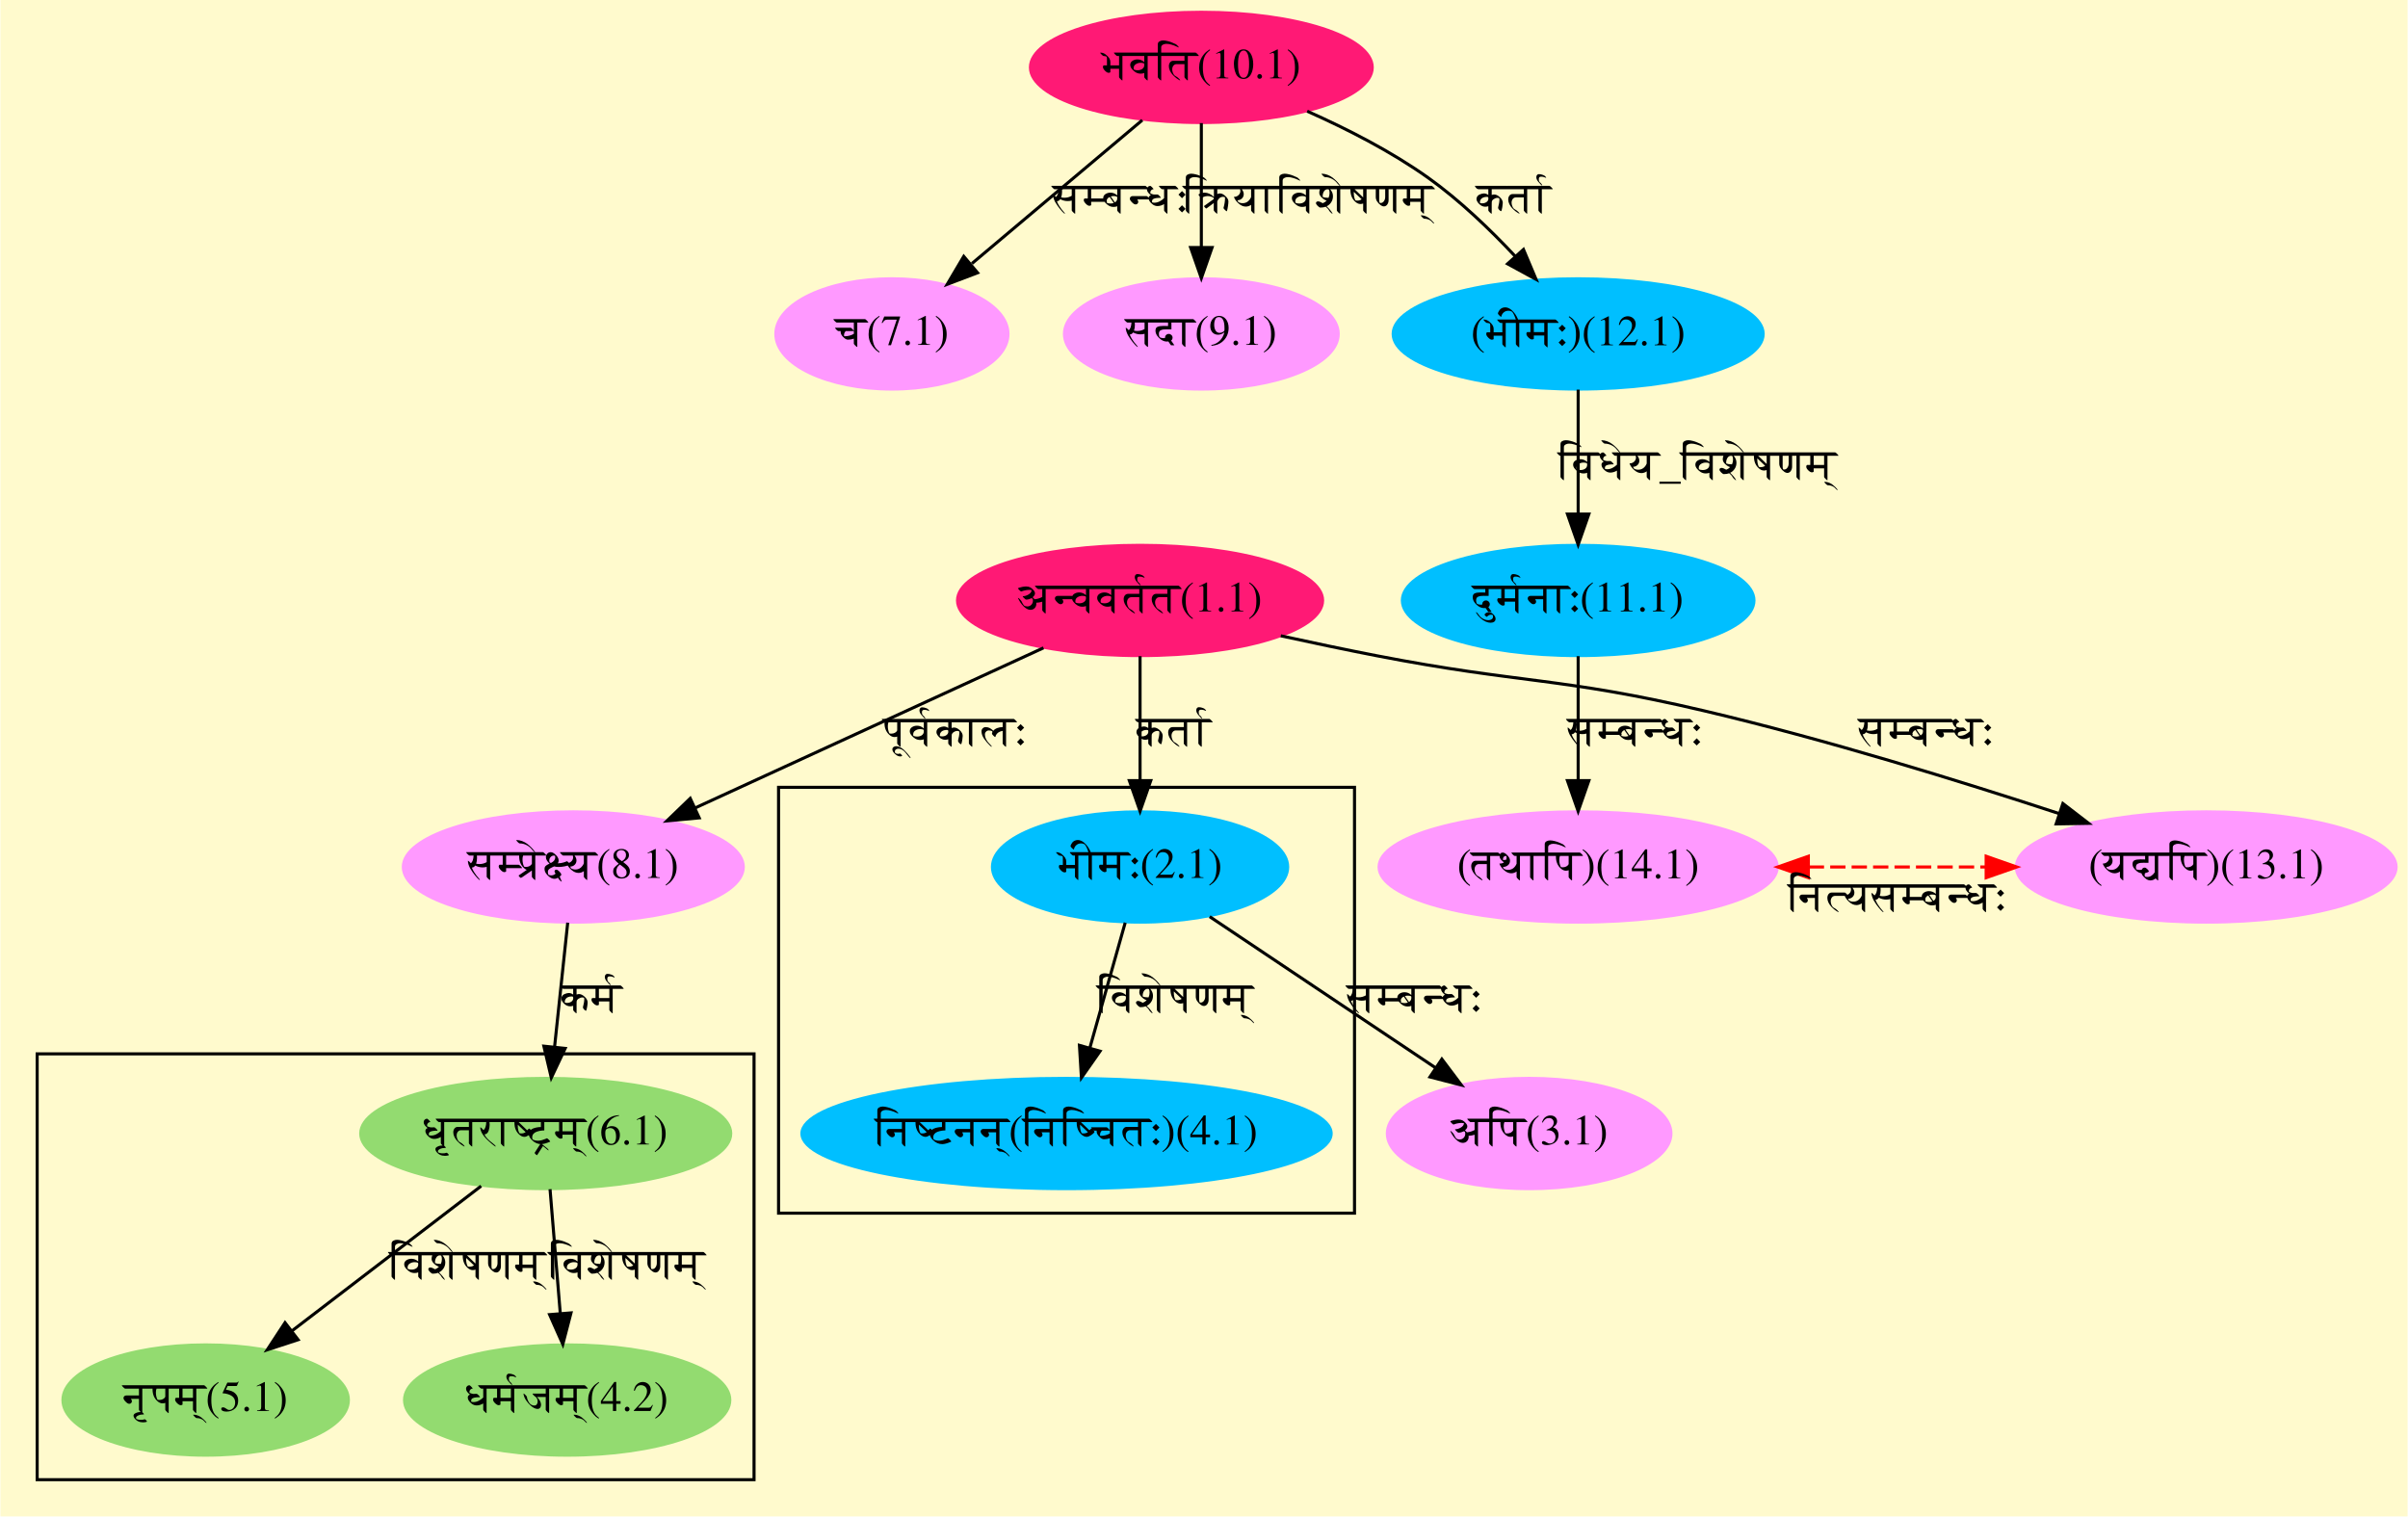
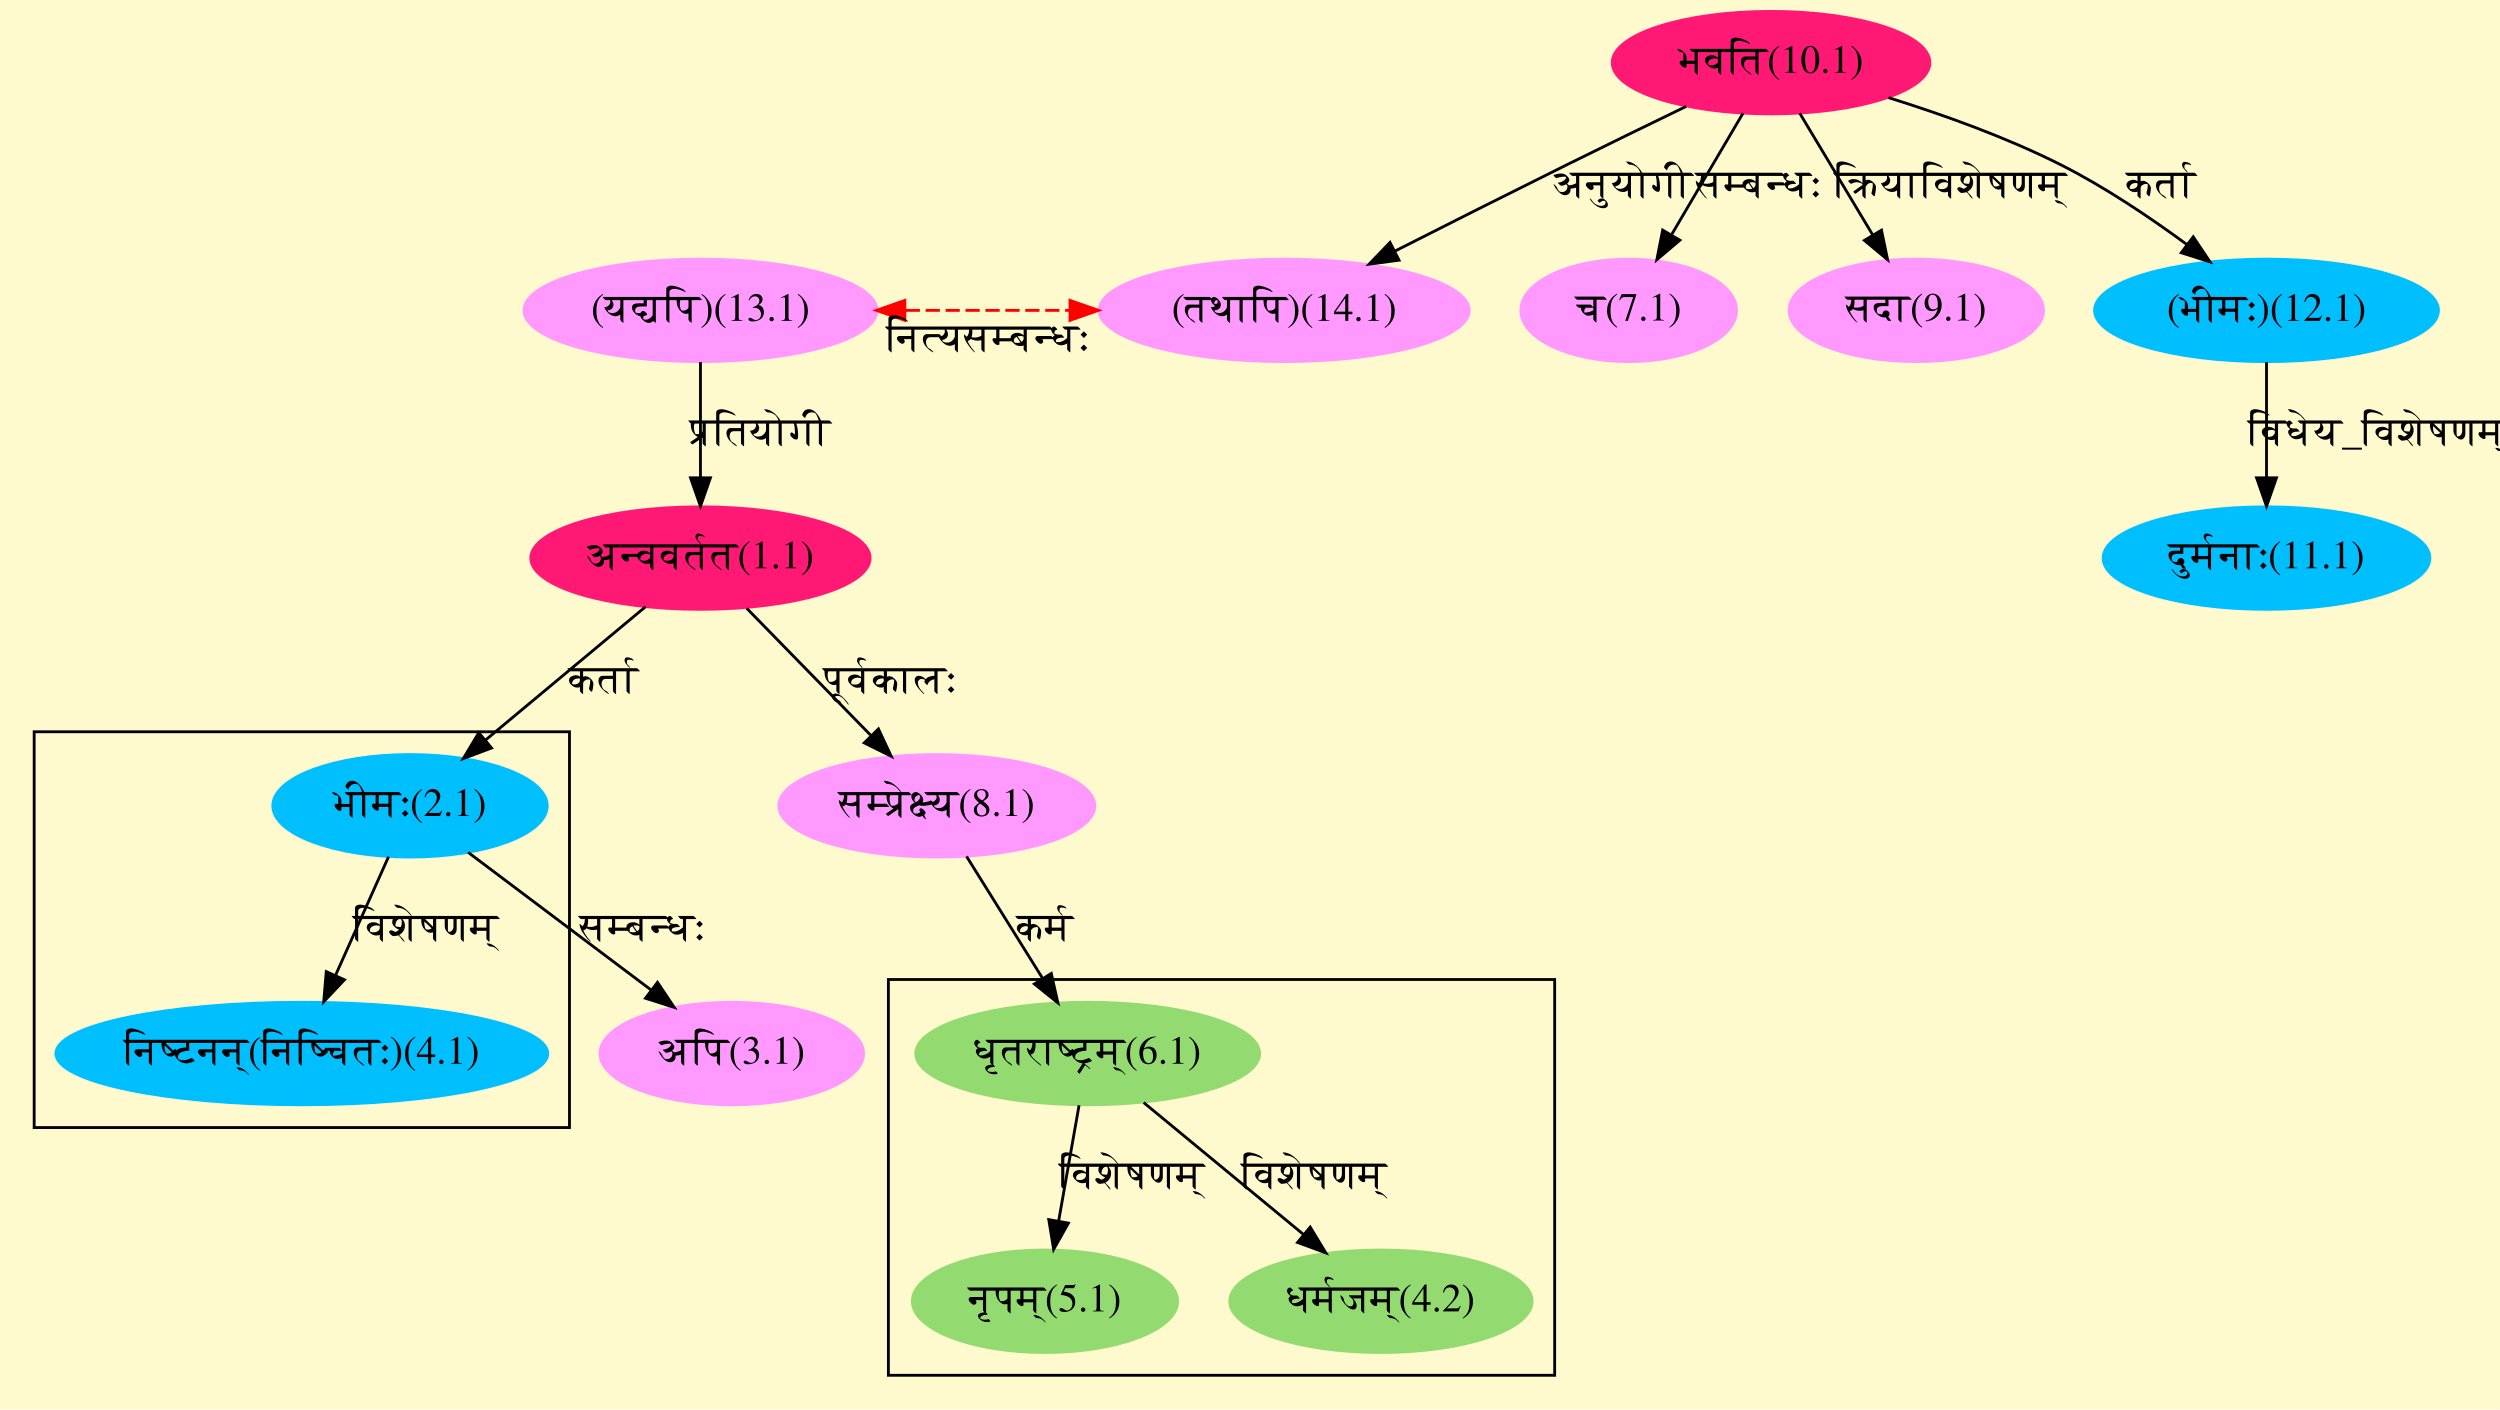
- <svg xmlns="http://www.w3.org/2000/svg" width="786pt" height="495pt" viewBox="0.00 0.00 785.74 495.00">
+ <svg xmlns="http://www.w3.org/2000/svg" width="878pt" height="495pt" viewBox="0.00 0.00 878.00 495.00">
  <g id="graph0" class="graph" transform="scale(1 1) rotate(0) translate(4 491)">
-     <polygon fill="#fffacd" stroke="transparent" points="-4,4 -4,-491 781.74,-491 781.74,4 -4,4" />
+     <polygon fill="#fffacd" stroke="transparent" points="-4,4 -4,-491 874,-491 874,4 -4,4" />
    <g id="clust1" class="cluster">
-       <polygon fill="#fffacd" stroke="black" points="250,-95 250,-234 438,-234 438,-95 250,-95" />
+       <polygon fill="#fffacd" stroke="black" points="8,-95 8,-234 196,-234 196,-95 8,-95" />
    </g>
    <g id="clust2" class="cluster">
-       <polygon fill="#fffacd" stroke="black" points="8,-8 8,-147 242,-147 242,-8 8,-8" />
+       <polygon fill="#fffacd" stroke="black" points="308,-8 308,-147 542,-147 542,-8 308,-8" />
    </g>
    <g id="node1" class="node">
-       <ellipse fill="#00bfff" stroke="#00bfff" cx="344" cy="-121" rx="86.38" ry="18" />
-       <text text-anchor="middle" x="344" y="-117.3" font-family="Times,serif" font-size="14.00">निष्टनन्(निष्चितः)(4.1)</text>
+       <ellipse fill="#00bfff" stroke="#00bfff" cx="102" cy="-121" rx="86.38" ry="18" />
+       <text text-anchor="middle" x="102" y="-117.3" font-family="Times,serif" font-size="14.00">निष्टनन्(निष्चितः)(4.1)</text>
    </g>
    <g id="node2" class="node">
-       <ellipse fill="#00bfff" stroke="#00bfff" cx="368" cy="-208" rx="48.19" ry="18" />
-       <text text-anchor="middle" x="368" y="-204.3" font-family="Times,serif" font-size="14.00">भीमः(2.1)</text>
+       <ellipse fill="#00bfff" stroke="#00bfff" cx="140" cy="-208" rx="48.19" ry="18" />
+       <text text-anchor="middle" x="140" y="-204.3" font-family="Times,serif" font-size="14.00">भीमः(2.1)</text>
+     </g>
+     <g id="edge4" class="edge">
+       <path fill="none" stroke="black" d="M113.87,-148.54C119.94,-162.12 127.14,-178.24 132.45,-190.11" />
+       <polygon fill="black" stroke="black" points="116.97,-146.9 109.69,-139.2 110.58,-149.76 116.97,-146.9" />
+       <text text-anchor="middle" x="145.5" y="-160.8" font-family="Times,serif" font-size="14.00">विशेषणम्</text>
+     </g>
+     <g id="node6" class="node">
+       <ellipse fill="#ff1975" stroke="#ff1975" cx="242" cy="-295" rx="59.59" ry="18" />
+       <text text-anchor="middle" x="242" y="-291.3" font-family="Times,serif" font-size="14.00">अन्ववर्तत(1.1)</text>
+     </g>
+     <g id="edge2" class="edge">
+       <path fill="none" stroke="black" d="M166.4,-231C184.02,-245.68 206.79,-264.66 222.72,-277.93" />
+       <polygon fill="black" stroke="black" points="168.63,-228.3 158.71,-224.59 164.15,-233.68 168.63,-228.3" />
+       <text text-anchor="middle" x="208" y="-247.8" font-family="Times,serif" font-size="14.00">कर्ता</text>
+     </g>
+     <g id="node3" class="node">
+       <ellipse fill="#93db70" stroke="#93db70" cx="481" cy="-34" rx="53.09" ry="18" />
+       <text text-anchor="middle" x="481" y="-30.3" font-family="Times,serif" font-size="14.00">धर्मजम्(4.2)</text>
+     </g>
+     <g id="node4" class="node">
+       <ellipse fill="#93db70" stroke="#93db70" cx="378" cy="-121" rx="60.39" ry="18" />
+       <text text-anchor="middle" x="378" y="-117.3" font-family="Times,serif" font-size="14.00">धृतराष्ट्रम्(6.1)</text>
+     </g>
+     <g id="edge5" class="edge">
+       <path fill="none" stroke="black" d="M453.9,-57.36C436.23,-71.94 413.58,-90.64 397.64,-103.79" />
+       <polygon fill="black" stroke="black" points="456.14,-60.05 461.63,-50.99 451.69,-54.65 456.14,-60.05" />
+       <text text-anchor="middle" x="457.5" y="-73.8" font-family="Times,serif" font-size="14.00">विशेषणम्</text>
+     </g>
+     <g id="node9" class="node">
+       <ellipse fill="#ff99ff" stroke="#ff99ff" cx="325" cy="-208" rx="55.49" ry="18" />
+       <text text-anchor="middle" x="325" y="-204.3" font-family="Times,serif" font-size="14.00">सम्प्रेक्ष्य(8.1)</text>
+     </g>
+     <g id="edge7" class="edge">
+       <path fill="none" stroke="black" d="M362.16,-147.4C353.52,-161.26 343.07,-178.03 335.45,-190.24" />
+       <polygon fill="black" stroke="black" points="365.21,-149.13 367.53,-138.79 359.27,-145.43 365.21,-149.13" />
+       <text text-anchor="middle" x="363" y="-160.8" font-family="Times,serif" font-size="14.00">कर्म</text>
+     </g>
+     <g id="node5" class="node">
+       <ellipse fill="#93db70" stroke="#93db70" cx="363" cy="-34" rx="46.59" ry="18" />
+       <text text-anchor="middle" x="363" y="-30.3" font-family="Times,serif" font-size="14.00">नृपम्(5.1)</text>
+     </g>
+     <g id="edge6" class="edge">
+       <path fill="none" stroke="black" d="M367.81,-62.27C370.16,-75.58 372.92,-91.19 374.97,-102.82" />
+       <polygon fill="black" stroke="black" points="371.22,-61.44 366.04,-52.2 364.33,-62.66 371.22,-61.44" />
+       <text text-anchor="middle" x="393.5" y="-73.8" font-family="Times,serif" font-size="14.00">विशेषणम्</text>
+     </g>
+     <g id="node7" class="node">
+       <ellipse fill="#ff99ff" stroke="#ff99ff" cx="242" cy="-382" rx="61.99" ry="18" />
+       <text text-anchor="middle" x="242" y="-378.3" font-family="Times,serif" font-size="14.00">(यद्यपि)(13.1)</text>
+     </g>
+     <g id="edge1" class="edge">
+       <path fill="none" stroke="black" d="M242,-323.27C242,-336.58 242,-352.19 242,-363.82" />
+       <polygon fill="black" stroke="black" points="245.5,-323.2 242,-313.2 238.5,-323.2 245.5,-323.2" />
+       <text text-anchor="middle" x="263" y="-334.8" font-family="Times,serif" font-size="14.00">प्रतियोगी</text>
+     </g>
+     <g id="node15" class="node">
+       <ellipse fill="#ff99ff" stroke="#ff99ff" cx="447" cy="-382" rx="64.99" ry="18" />
+       <text text-anchor="middle" x="447" y="-378.3" font-family="Times,serif" font-size="14.00">(तथापि)(14.1)</text>
+     </g>
+     <g id="edge13" class="edge">
+       <path fill="none" stroke="red" stroke-dasharray="5,2" d="M314.08,-382C332.76,-382 352.93,-382 371.77,-382" />
+       <polygon fill="red" stroke="red" points="313.78,-378.5 303.78,-382 313.78,-385.5 313.78,-378.5" />
+       <polygon fill="red" stroke="red" points="371.78,-385.5 381.78,-382 371.78,-378.5 371.78,-385.5" />
+       <text text-anchor="middle" x="342.88" y="-367.8" font-family="Times,serif" font-size="14.00">नित्यसम्बन्धः</text>
+     </g>
+     <g id="node8" class="node">
+       <ellipse fill="#ff99ff" stroke="#ff99ff" cx="253" cy="-121" rx="46.29" ry="18" />
+       <text text-anchor="middle" x="253" y="-117.3" font-family="Times,serif" font-size="14.00">अपि(3.1)</text>
    </g>
    <g id="edge3" class="edge">
-       <path fill="none" stroke="black" d="M351.59,-148.87C355.37,-162.27 359.83,-178.08 363.15,-189.82" />
-       <polygon fill="black" stroke="black" points="354.94,-147.87 348.86,-139.2 348.21,-149.78 354.94,-147.87" />
-       <text text-anchor="middle" x="379.5" y="-160.8" font-family="Times,serif" font-size="14.00">विशेषणम्</text>
+       <path fill="none" stroke="black" d="M224.66,-143.32C204.67,-158.36 178.36,-178.15 160.41,-191.65" />
+       <polygon fill="black" stroke="black" points="226.91,-146 232.8,-137.2 222.7,-140.41 226.91,-146" />
+       <text text-anchor="middle" x="221.5" y="-160.8" font-family="Times,serif" font-size="14.00">सम्बन्धः</text>
    </g>
-     <g id="node6" class="node">
-       <ellipse fill="#ff1975" stroke="#ff1975" cx="368" cy="-295" rx="59.59" ry="18" />
-       <text text-anchor="middle" x="368" y="-291.3" font-family="Times,serif" font-size="14.00">अन्ववर्तत(1.1)</text>
+     <g id="edge9" class="edge">
+       <path fill="none" stroke="black" d="M301.7,-232.86C287.85,-247.05 270.62,-264.69 258.24,-277.37" />
+       <polygon fill="black" stroke="black" points="304.51,-234.99 309,-225.39 299.51,-230.1 304.51,-234.99" />
+       <text text-anchor="middle" x="308.5" y="-247.8" font-family="Times,serif" font-size="14.00">पूर्वकालः</text>
    </g>
-     <g id="edge1" class="edge">
-       <path fill="none" stroke="black" d="M368,-236.27C368,-249.58 368,-265.19 368,-276.82" />
-       <polygon fill="black" stroke="black" points="371.5,-236.2 368,-226.2 364.5,-236.2 371.5,-236.2" />
-       <text text-anchor="middle" x="379" y="-247.8" font-family="Times,serif" font-size="14.00">कर्ता</text>
+     <g id="node10" class="node">
+       <ellipse fill="#ff99ff" stroke="#ff99ff" cx="568" cy="-382" rx="37.89" ry="18" />
+       <text text-anchor="middle" x="568" y="-378.3" font-family="Times,serif" font-size="14.00">च(7.1)</text>
    </g>
-     <g id="node3" class="node">
-       <ellipse fill="#93db70" stroke="#93db70" cx="181" cy="-34" rx="53.09" ry="18" />
-       <text text-anchor="middle" x="181" y="-30.3" font-family="Times,serif" font-size="14.00">धर्मजम्(4.2)</text>
-     </g>
-     <g id="node4" class="node">
-       <ellipse fill="#93db70" stroke="#93db70" cx="174" cy="-121" rx="60.39" ry="18" />
-       <text text-anchor="middle" x="174" y="-117.3" font-family="Times,serif" font-size="14.00">धृतराष्ट्रम्(6.1)</text>
-     </g>
-     <g id="edge4" class="edge">
-       <path fill="none" stroke="black" d="M178.75,-62.27C177.66,-75.58 176.37,-91.19 175.41,-102.82" />
-       <polygon fill="black" stroke="black" points="182.25,-62.45 179.58,-52.2 175.27,-61.88 182.25,-62.45" />
-       <text text-anchor="middle" x="200.5" y="-73.8" font-family="Times,serif" font-size="14.00">विशेषणम्</text>
-     </g>
-     <g id="node8" class="node">
-       <ellipse fill="#ff99ff" stroke="#ff99ff" cx="183" cy="-208" rx="55.49" ry="18" />
-       <text text-anchor="middle" x="183" y="-204.3" font-family="Times,serif" font-size="14.00">सम्प्रेक्ष्य(8.1)</text>
-     </g>
-     <g id="edge6" class="edge">
-       <path fill="none" stroke="black" d="M176.89,-149.27C178.3,-162.58 179.95,-178.19 181.18,-189.82" />
-       <polygon fill="black" stroke="black" points="180.35,-148.78 175.82,-139.2 173.39,-149.51 180.35,-148.78" />
-       <text text-anchor="middle" x="189" y="-160.8" font-family="Times,serif" font-size="14.00">कर्म</text>
-     </g>
-     <g id="node5" class="node">
-       <ellipse fill="#93db70" stroke="#93db70" cx="63" cy="-34" rx="46.59" ry="18" />
-       <text text-anchor="middle" x="63" y="-30.3" font-family="Times,serif" font-size="14.00">नृपम्(5.1)</text>
-     </g>
-     <g id="edge5" class="edge">
-       <path fill="none" stroke="black" d="M91.2,-56.6C110.41,-71.31 135.43,-90.46 152.92,-103.85" />
-       <polygon fill="black" stroke="black" points="93.17,-53.69 83.1,-50.39 88.91,-59.25 93.17,-53.69" />
-       <text text-anchor="middle" x="148.5" y="-73.8" font-family="Times,serif" font-size="14.00">विशेषणम्</text>
-     </g>
-     <g id="node7" class="node">
-       <ellipse fill="#ff99ff" stroke="#ff99ff" cx="495" cy="-121" rx="46.29" ry="18" />
-       <text text-anchor="middle" x="495" y="-117.3" font-family="Times,serif" font-size="14.00">अपि(3.1)</text>
-     </g>
-     <g id="edge2" class="edge">
-       <path fill="none" stroke="black" d="M464.29,-142.55C441.62,-157.73 411.25,-178.06 390.72,-191.79" />
-       <polygon fill="black" stroke="black" points="466.51,-145.28 472.88,-136.81 462.62,-139.46 466.51,-145.28" />
-       <text text-anchor="middle" x="457.5" y="-160.8" font-family="Times,serif" font-size="14.00">सम्बन्धः</text>
+     <g id="node11" class="node">
+       <ellipse fill="#ff1975" stroke="#ff1975" cx="618" cy="-469" rx="55.79" ry="18" />
+       <text text-anchor="middle" x="618" y="-465.3" font-family="Times,serif" font-size="14.00">भवति(10.1)</text>
    </g>
    <g id="edge8" class="edge">
-       <path fill="none" stroke="black" d="M222.74,-227.26C256.75,-242.89 305.07,-265.09 336.48,-279.52" />
-       <polygon fill="black" stroke="black" points="224.1,-224.03 213.55,-223.04 221.17,-230.39 224.1,-224.03" />
-       <text text-anchor="middle" x="307.5" y="-247.8" font-family="Times,serif" font-size="14.00">पूर्वकालः</text>
-     </g>
-     <g id="node9" class="node">
-       <ellipse fill="#ff99ff" stroke="#ff99ff" cx="287" cy="-382" rx="37.89" ry="18" />
-       <text text-anchor="middle" x="287" y="-378.3" font-family="Times,serif" font-size="14.00">च(7.1)</text>
-     </g>
-     <g id="node10" class="node">
-       <ellipse fill="#ff1975" stroke="#ff1975" cx="388" cy="-469" rx="55.79" ry="18" />
-       <text text-anchor="middle" x="388" y="-465.3" font-family="Times,serif" font-size="14.00">भवति(10.1)</text>
-     </g>
-     <g id="edge7" class="edge">
-       <path fill="none" stroke="black" d="M313.13,-404.99C330.51,-419.62 352.96,-438.51 368.72,-451.78" />
-       <polygon fill="black" stroke="black" points="314.96,-401.96 305.06,-398.2 310.45,-407.31 314.96,-401.96" />
-       <text text-anchor="middle" x="361.5" y="-421.8" font-family="Times,serif" font-size="14.00">सम्बन्धः</text>
-     </g>
-     <g id="node11" class="node">
-       <ellipse fill="#ff99ff" stroke="#ff99ff" cx="388" cy="-382" rx="44.69" ry="18" />
-       <text text-anchor="middle" x="388" y="-378.3" font-family="Times,serif" font-size="14.00">सदा(9.1)</text>
-     </g>
-     <g id="edge9" class="edge">
-       <path fill="none" stroke="black" d="M388,-410.27C388,-423.58 388,-439.19 388,-450.82" />
-       <polygon fill="black" stroke="black" points="391.5,-410.2 388,-400.2 384.5,-410.2 391.5,-410.2" />
-       <text text-anchor="middle" x="423" y="-421.8" font-family="Times,serif" font-size="14.00">क्रियाविशेषणम्</text>
+       <path fill="none" stroke="black" d="M583.18,-408.8C591.28,-422.58 601.03,-439.14 608.14,-451.24" />
+       <polygon fill="black" stroke="black" points="585.97,-406.64 577.88,-399.79 579.93,-410.19 585.97,-406.64" />
+       <text text-anchor="middle" x="613.5" y="-421.8" font-family="Times,serif" font-size="14.00">सम्बन्धः</text>
    </g>
    <g id="node12" class="node">
-       <ellipse fill="#00bfff" stroke="#00bfff" cx="511" cy="-382" rx="60.39" ry="18" />
-       <text text-anchor="middle" x="511" y="-378.3" font-family="Times,serif" font-size="14.00">(भीमः)(12.1)</text>
+       <ellipse fill="#ff99ff" stroke="#ff99ff" cx="669" cy="-382" rx="44.69" ry="18" />
+       <text text-anchor="middle" x="669" y="-378.3" font-family="Times,serif" font-size="14.00">सदा(9.1)</text>
+     </g>
+     <g id="edge10" class="edge">
+       <path fill="none" stroke="black" d="M653.76,-408.4C645.44,-422.26 635.38,-439.03 628.06,-451.24" />
+       <polygon fill="black" stroke="black" points="656.78,-410.17 658.92,-399.79 650.78,-406.57 656.78,-410.17" />
+       <text text-anchor="middle" x="681" y="-421.8" font-family="Times,serif" font-size="14.00">क्रियाविशेषणम्</text>
+     </g>
+     <g id="node13" class="node">
+       <ellipse fill="#00bfff" stroke="#00bfff" cx="792" cy="-382" rx="60.39" ry="18" />
+       <text text-anchor="middle" x="792" y="-378.3" font-family="Times,serif" font-size="14.00">(भीमः)(12.1)</text>
+     </g>
+     <g id="edge12" class="edge">
+       <path fill="none" stroke="black" d="M764.13,-405.05C751.22,-414.54 735.37,-425.22 720,-433 700.79,-442.73 678.26,-450.78 659.26,-456.7" />
+       <polygon fill="black" stroke="black" points="766.26,-407.83 772.15,-399.03 762.05,-402.23 766.26,-407.83" />
+       <text text-anchor="middle" x="755" y="-421.8" font-family="Times,serif" font-size="14.00">कर्ता</text>
+     </g>
+     <g id="node14" class="node">
+       <ellipse fill="#00bfff" stroke="#00bfff" cx="792" cy="-295" rx="57.39" ry="18" />
+       <text text-anchor="middle" x="792" y="-291.3" font-family="Times,serif" font-size="14.00">दुर्मनाः(11.1)</text>
    </g>
    <g id="edge11" class="edge">
-       <path fill="none" stroke="black" d="M490.5,-407.29C482.25,-416.11 472.26,-425.69 462,-433 449.96,-441.57 435.49,-448.96 422.55,-454.7" />
-       <polygon fill="black" stroke="black" points="493.15,-409.57 497.26,-399.81 487.96,-404.88 493.15,-409.57" />
-       <text text-anchor="middle" x="490" y="-421.8" font-family="Times,serif" font-size="14.00">कर्ता</text>
-     </g>
-     <g id="node13" class="node">
-       <ellipse fill="#00bfff" stroke="#00bfff" cx="511" cy="-295" rx="57.39" ry="18" />
-       <text text-anchor="middle" x="511" y="-291.3" font-family="Times,serif" font-size="14.00">दुर्मनाः(11.1)</text>
-     </g>
-     <g id="edge10" class="edge">
-       <path fill="none" stroke="black" d="M511,-323.27C511,-336.58 511,-352.19 511,-363.82" />
-       <polygon fill="black" stroke="black" points="514.5,-323.2 511,-313.2 507.5,-323.2 514.5,-323.2" />
-       <text text-anchor="middle" x="550" y="-334.8" font-family="Times,serif" font-size="14.00">विधेय_विशेषणम्</text>
-     </g>
-     <g id="node14" class="node">
-       <ellipse fill="#ff99ff" stroke="#ff99ff" cx="716" cy="-208" rx="61.99" ry="18" />
-       <text text-anchor="middle" x="716" y="-204.3" font-family="Times,serif" font-size="14.00">(यद्यपि)(13.1)</text>
-     </g>
-     <g id="edge12" class="edge">
-       <path fill="none" stroke="black" d="M667.93,-225.45C635.48,-236.11 591.52,-249.69 552,-259 505.06,-270.05 492.34,-267.8 445,-277 434.92,-278.96 424.14,-281.23 413.93,-283.46" />
-       <polygon fill="black" stroke="black" points="669.22,-228.71 677.62,-222.24 667.02,-222.06 669.22,-228.71" />
-       <text text-anchor="middle" x="624.5" y="-247.8" font-family="Times,serif" font-size="14.00">सम्बन्धः</text>
-     </g>
-     <g id="node15" class="node">
-       <ellipse fill="#ff99ff" stroke="#ff99ff" cx="511" cy="-208" rx="64.99" ry="18" />
-       <text text-anchor="middle" x="511" y="-204.3" font-family="Times,serif" font-size="14.00">(तथापि)(14.1)</text>
-     </g>
-     <g id="edge13" class="edge">
-       <path fill="none" stroke="black" d="M511,-236.27C511,-249.58 511,-265.19 511,-276.82" />
-       <polygon fill="black" stroke="black" points="514.5,-236.2 511,-226.2 507.5,-236.2 514.5,-236.2" />
-       <text text-anchor="middle" x="529.5" y="-247.8" font-family="Times,serif" font-size="14.00">सम्बन्धः</text>
+       <path fill="none" stroke="black" d="M792,-323.27C792,-336.58 792,-352.19 792,-363.82" />
+       <polygon fill="black" stroke="black" points="795.5,-323.2 792,-313.2 788.5,-323.2 795.5,-323.2" />
+       <text text-anchor="middle" x="831" y="-334.8" font-family="Times,serif" font-size="14.00">विधेय_विशेषणम्</text>
    </g>
    <g id="edge14" class="edge">
-       <path fill="none" stroke="red" stroke-dasharray="5,2" d="M586.26,-208C605.1,-208 625.27,-208 643.96,-208" />
-       <polygon fill="red" stroke="red" points="586.14,-204.5 576.14,-208 586.14,-211.5 586.14,-204.5" />
-       <polygon fill="red" stroke="red" points="644.17,-211.5 654.17,-208 644.17,-204.5 644.17,-211.5" />
-       <text text-anchor="middle" x="615.12" y="-193.8" font-family="Times,serif" font-size="14.00">नित्यसम्बन्धः</text>
+       <path fill="none" stroke="black" d="M485.98,-402.86C504.18,-412.09 526.17,-423.17 546,-433 559.82,-439.85 575.2,-447.34 588.17,-453.63" />
+       <polygon fill="black" stroke="black" points="487.33,-399.62 476.83,-398.22 484.17,-405.86 487.33,-399.62" />
+       <text text-anchor="middle" x="566" y="-421.8" font-family="Times,serif" font-size="14.00">अनुयोगी</text>
    </g>
  </g>
</svg>
